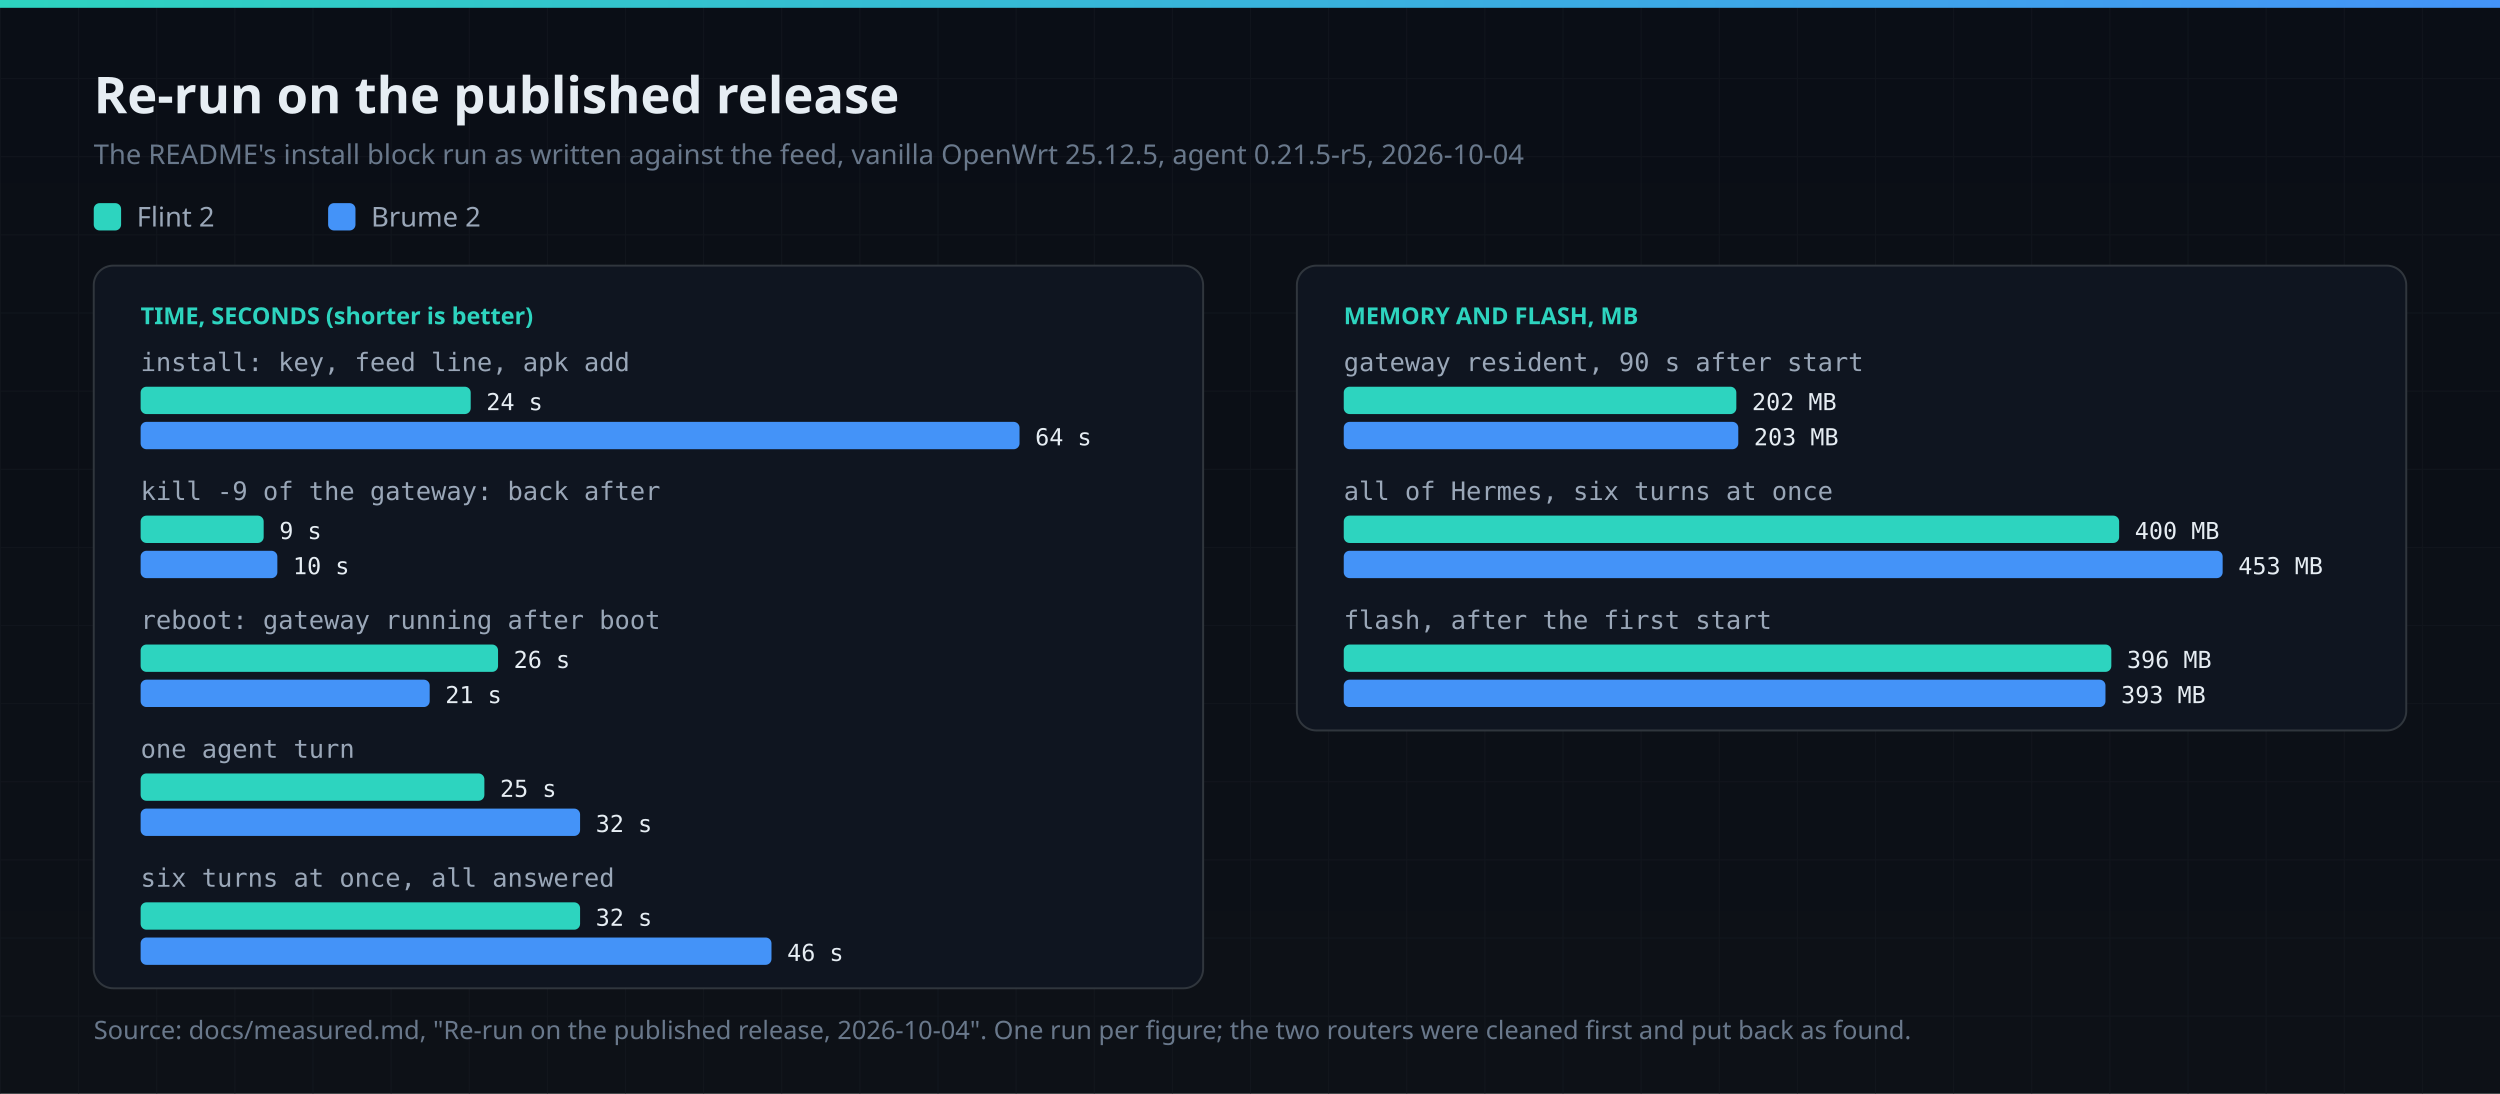
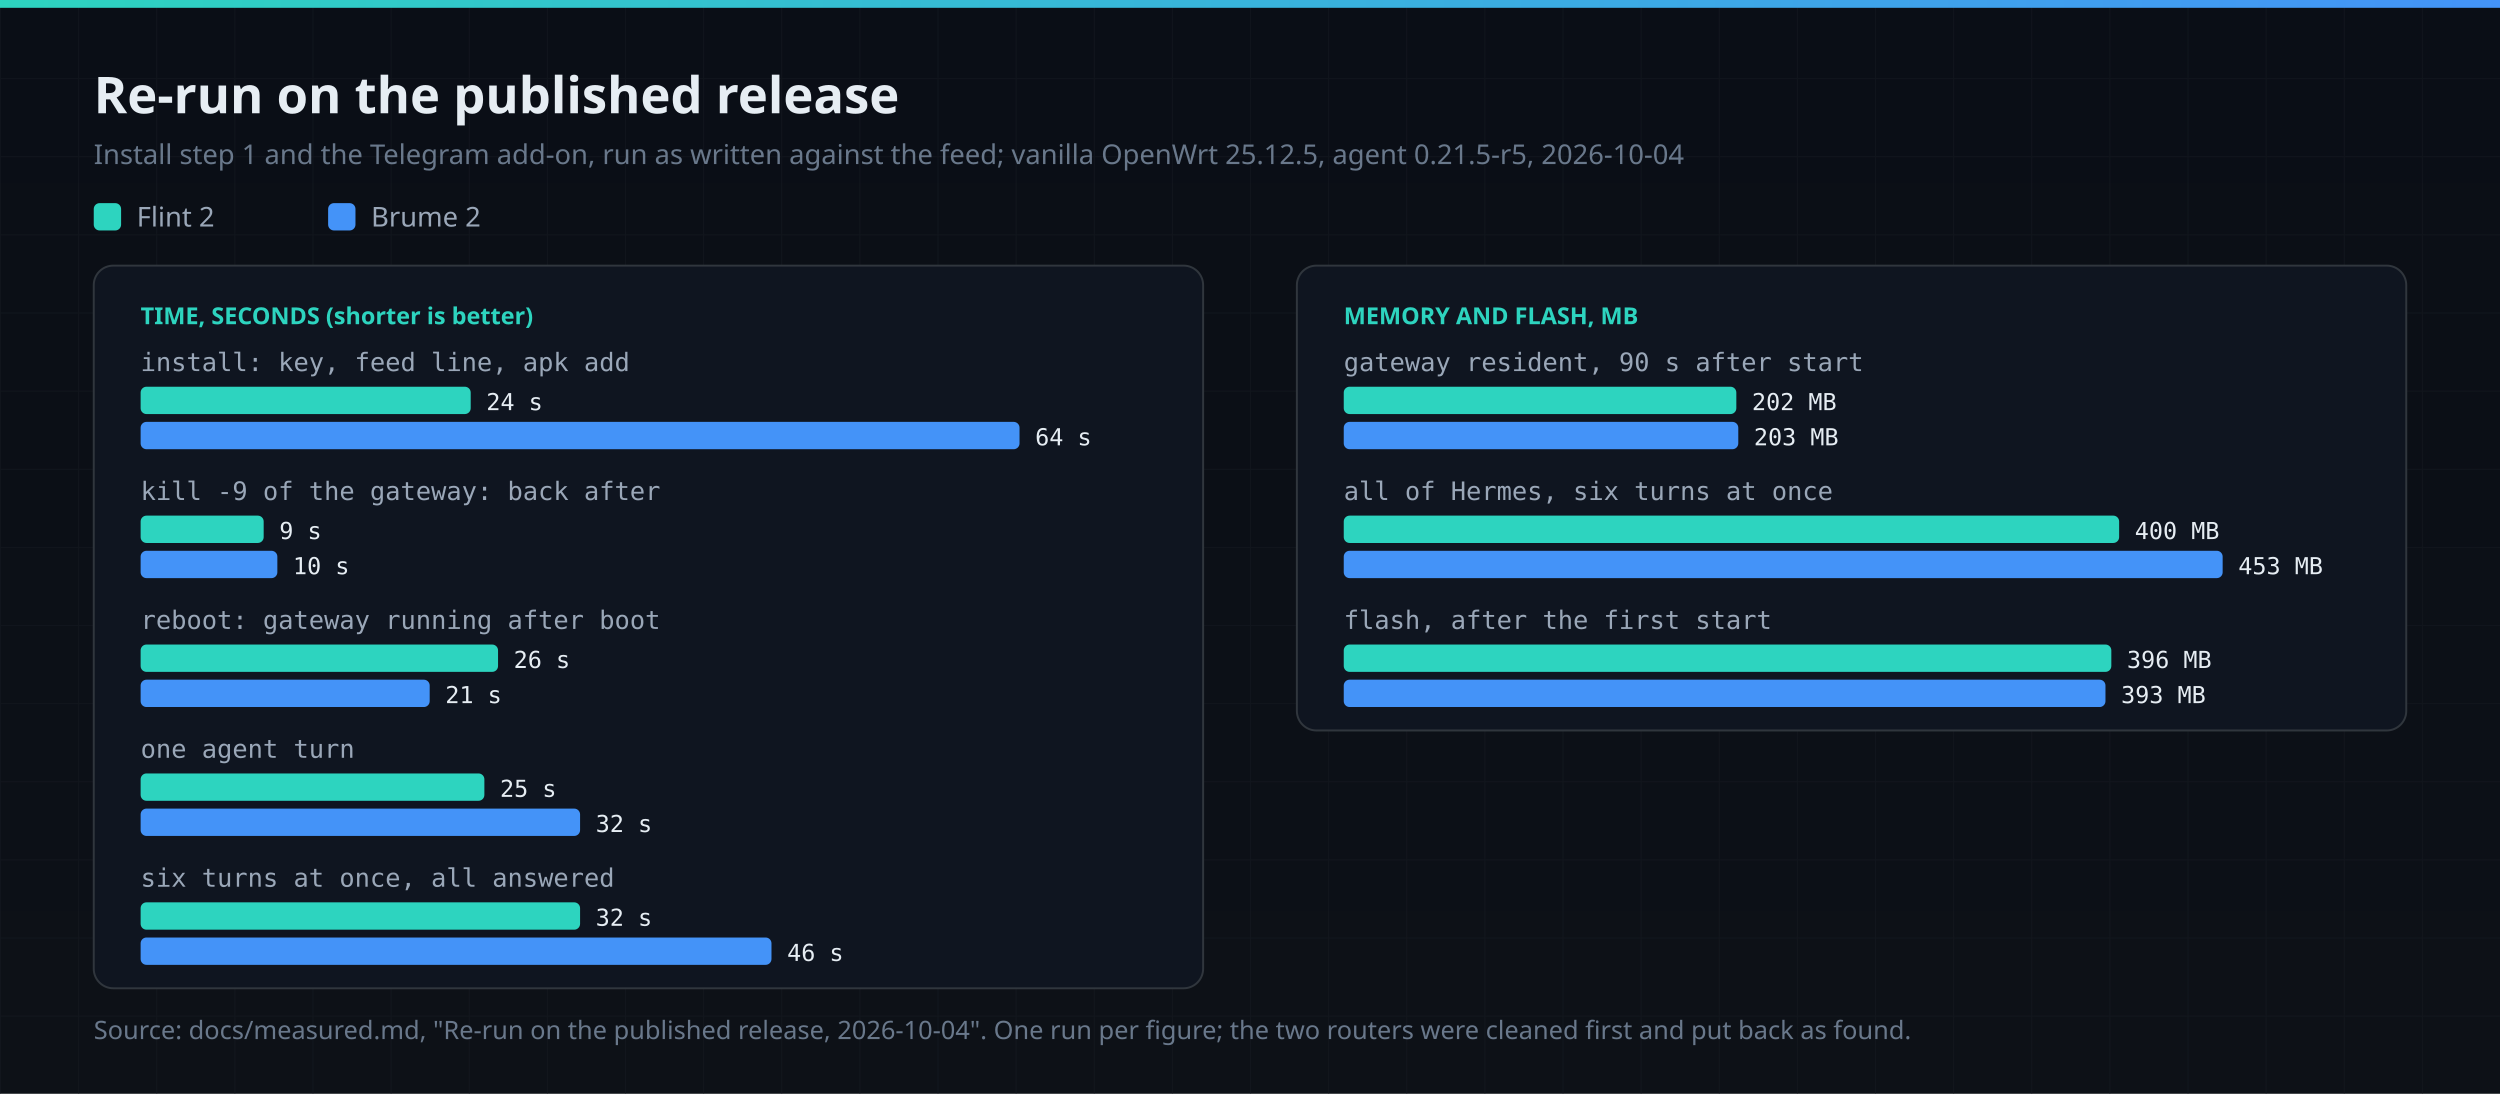
- <svg xmlns="http://www.w3.org/2000/svg" width="1280" height="560" viewBox="0 0 1280 560" role="img" aria-label="Re-run on the published release: The README's install block run as written against the feed, vanilla OpenWrt 25.12.5, agent 0.21.5-r5, 2026-10-04">
+ <svg xmlns="http://www.w3.org/2000/svg" width="1280" height="560" viewBox="0 0 1280 560" role="img" aria-label="Re-run on the published release: Install step 1 and the Telegram add-on, run as written against the feed; vanilla OpenWrt 25.12.5, agent 0.21.5-r5, 2026-10-04">
  <defs>
    <linearGradient id="bg" x1="0" y1="0" x2="0" y2="1">
      <stop offset="0" stop-color="#0a0e16" />
      <stop offset="1" stop-color="#0d1117" />
    </linearGradient>
    <linearGradient id="accent" x1="0" y1="0" x2="1" y2="0">
      <stop offset="0" stop-color="#2dd4bf" />
      <stop offset="1" stop-color="#4493f8" />
    </linearGradient>
    <pattern id="grid" width="40" height="40" patternUnits="userSpaceOnUse">
      <path d="M 40 0 L 0 0 0 40" fill="none" stroke="#161b22" stroke-width="1" />
    </pattern>
    <marker id="arrow" viewBox="0 0 10 10" refX="9" refY="5" markerWidth="7" markerHeight="7" orient="auto">
      <path d="M0,0 L10,5 L0,10 z" fill="#4493f8" />
    </marker>
  </defs>
  <rect width="1280" height="560" fill="url(#bg)" />
  <rect width="1280" height="560" fill="url(#grid)" opacity="0.5" />
  <rect width="1280" height="4" fill="url(#accent)" />
  <text x="48" y="58" font-family="ui-sans-serif,system-ui,sans-serif" font-size="26" fill="#e6edf3" font-weight="600">Re-run on the published release</text>
-   <text x="48" y="84" font-family="ui-sans-serif,system-ui,sans-serif" font-size="14" fill="#69788b">The README's install block run as written against the feed, vanilla OpenWrt 25.12.5, agent 0.21.5-r5, 2026-10-04</text>
+   <text x="48" y="84" font-family="ui-sans-serif,system-ui,sans-serif" font-size="14" fill="#69788b">Install step 1 and the Telegram add-on, run as written against the feed; vanilla OpenWrt 25.12.5, agent 0.21.5-r5, 2026-10-04</text>
  <rect x="48" y="104" width="14" height="14" rx="3" fill="#2dd4bf" />
  <text x="70" y="116" font-family="ui-sans-serif,system-ui,sans-serif" font-size="14" fill="#9aa7b8">Flint 2</text>
  <rect x="168" y="104" width="14" height="14" rx="3" fill="#4493f8" />
  <text x="190" y="116" font-family="ui-sans-serif,system-ui,sans-serif" font-size="14" fill="#9aa7b8">Brume 2</text>
  <rect x="48" y="136" width="568" height="370" rx="10" fill="#0f1520" stroke="#30363d" />
  <text x="72" y="166" font-family="ui-sans-serif,system-ui,sans-serif" font-size="12" fill="#2dd4bf" font-weight="600">TIME, SECONDS (shorter is better)</text>
  <text x="72" y="190" font-family="ui-monospace,SFMono-Regular,Menlo,monospace" font-size="13" fill="#9aa7b8">install: key, feed line, apk add</text>
  <rect x="72" y="198" width="169" height="14" rx="3" fill="#2dd4bf" />
  <text x="249" y="210" font-family="ui-monospace,SFMono-Regular,Menlo,monospace" font-size="12" fill="#e6edf3">24 s</text>
  <rect x="72" y="216" width="450" height="14" rx="3" fill="#4493f8" />
  <text x="530" y="228" font-family="ui-monospace,SFMono-Regular,Menlo,monospace" font-size="12" fill="#e6edf3">64 s</text>
  <text x="72" y="256" font-family="ui-monospace,SFMono-Regular,Menlo,monospace" font-size="13" fill="#9aa7b8">kill -9 of the gateway: back after</text>
  <rect x="72" y="264" width="63" height="14" rx="3" fill="#2dd4bf" />
  <text x="143" y="276" font-family="ui-monospace,SFMono-Regular,Menlo,monospace" font-size="12" fill="#e6edf3">9 s</text>
  <rect x="72" y="282" width="70" height="14" rx="3" fill="#4493f8" />
  <text x="150" y="294" font-family="ui-monospace,SFMono-Regular,Menlo,monospace" font-size="12" fill="#e6edf3">10 s</text>
  <text x="72" y="322" font-family="ui-monospace,SFMono-Regular,Menlo,monospace" font-size="13" fill="#9aa7b8">reboot: gateway running after boot</text>
  <rect x="72" y="330" width="183" height="14" rx="3" fill="#2dd4bf" />
  <text x="263" y="342" font-family="ui-monospace,SFMono-Regular,Menlo,monospace" font-size="12" fill="#e6edf3">26 s</text>
  <rect x="72" y="348" width="148" height="14" rx="3" fill="#4493f8" />
  <text x="228" y="360" font-family="ui-monospace,SFMono-Regular,Menlo,monospace" font-size="12" fill="#e6edf3">21 s</text>
  <text x="72" y="388" font-family="ui-monospace,SFMono-Regular,Menlo,monospace" font-size="13" fill="#9aa7b8">one agent turn</text>
  <rect x="72" y="396" width="176" height="14" rx="3" fill="#2dd4bf" />
  <text x="256" y="408" font-family="ui-monospace,SFMono-Regular,Menlo,monospace" font-size="12" fill="#e6edf3">25 s</text>
  <rect x="72" y="414" width="225" height="14" rx="3" fill="#4493f8" />
  <text x="305" y="426" font-family="ui-monospace,SFMono-Regular,Menlo,monospace" font-size="12" fill="#e6edf3">32 s</text>
  <text x="72" y="454" font-family="ui-monospace,SFMono-Regular,Menlo,monospace" font-size="13" fill="#9aa7b8">six turns at once, all answered</text>
  <rect x="72" y="462" width="225" height="14" rx="3" fill="#2dd4bf" />
  <text x="305" y="474" font-family="ui-monospace,SFMono-Regular,Menlo,monospace" font-size="12" fill="#e6edf3">32 s</text>
  <rect x="72" y="480" width="323" height="14" rx="3" fill="#4493f8" />
  <text x="403" y="492" font-family="ui-monospace,SFMono-Regular,Menlo,monospace" font-size="12" fill="#e6edf3">46 s</text>
  <rect x="664" y="136" width="568" height="238" rx="10" fill="#0f1520" stroke="#30363d" />
  <text x="688" y="166" font-family="ui-sans-serif,system-ui,sans-serif" font-size="12" fill="#2dd4bf" font-weight="600">MEMORY AND FLASH, MB</text>
  <text x="688" y="190" font-family="ui-monospace,SFMono-Regular,Menlo,monospace" font-size="13" fill="#9aa7b8">gateway resident, 90 s after start</text>
  <rect x="688" y="198" width="201" height="14" rx="3" fill="#2dd4bf" />
  <text x="897" y="210" font-family="ui-monospace,SFMono-Regular,Menlo,monospace" font-size="12" fill="#e6edf3">202 MB</text>
  <rect x="688" y="216" width="202" height="14" rx="3" fill="#4493f8" />
  <text x="898" y="228" font-family="ui-monospace,SFMono-Regular,Menlo,monospace" font-size="12" fill="#e6edf3">203 MB</text>
  <text x="688" y="256" font-family="ui-monospace,SFMono-Regular,Menlo,monospace" font-size="13" fill="#9aa7b8">all of Hermes, six turns at once</text>
  <rect x="688" y="264" width="397" height="14" rx="3" fill="#2dd4bf" />
  <text x="1093" y="276" font-family="ui-monospace,SFMono-Regular,Menlo,monospace" font-size="12" fill="#e6edf3">400 MB</text>
  <rect x="688" y="282" width="450" height="14" rx="3" fill="#4493f8" />
  <text x="1146" y="294" font-family="ui-monospace,SFMono-Regular,Menlo,monospace" font-size="12" fill="#e6edf3">453 MB</text>
  <text x="688" y="322" font-family="ui-monospace,SFMono-Regular,Menlo,monospace" font-size="13" fill="#9aa7b8">flash, after the first start</text>
  <rect x="688" y="330" width="393" height="14" rx="3" fill="#2dd4bf" />
  <text x="1089" y="342" font-family="ui-monospace,SFMono-Regular,Menlo,monospace" font-size="12" fill="#e6edf3">396 MB</text>
  <rect x="688" y="348" width="390" height="14" rx="3" fill="#4493f8" />
  <text x="1086" y="360" font-family="ui-monospace,SFMono-Regular,Menlo,monospace" font-size="12" fill="#e6edf3">393 MB</text>
  <text x="48" y="532" font-family="ui-sans-serif,system-ui,sans-serif" font-size="13" fill="#69788b">Source: docs/measured.md, "Re-run on the published release, 2026-10-04". One run per figure; the two routers were cleaned first and put back as found.</text>
</svg>
